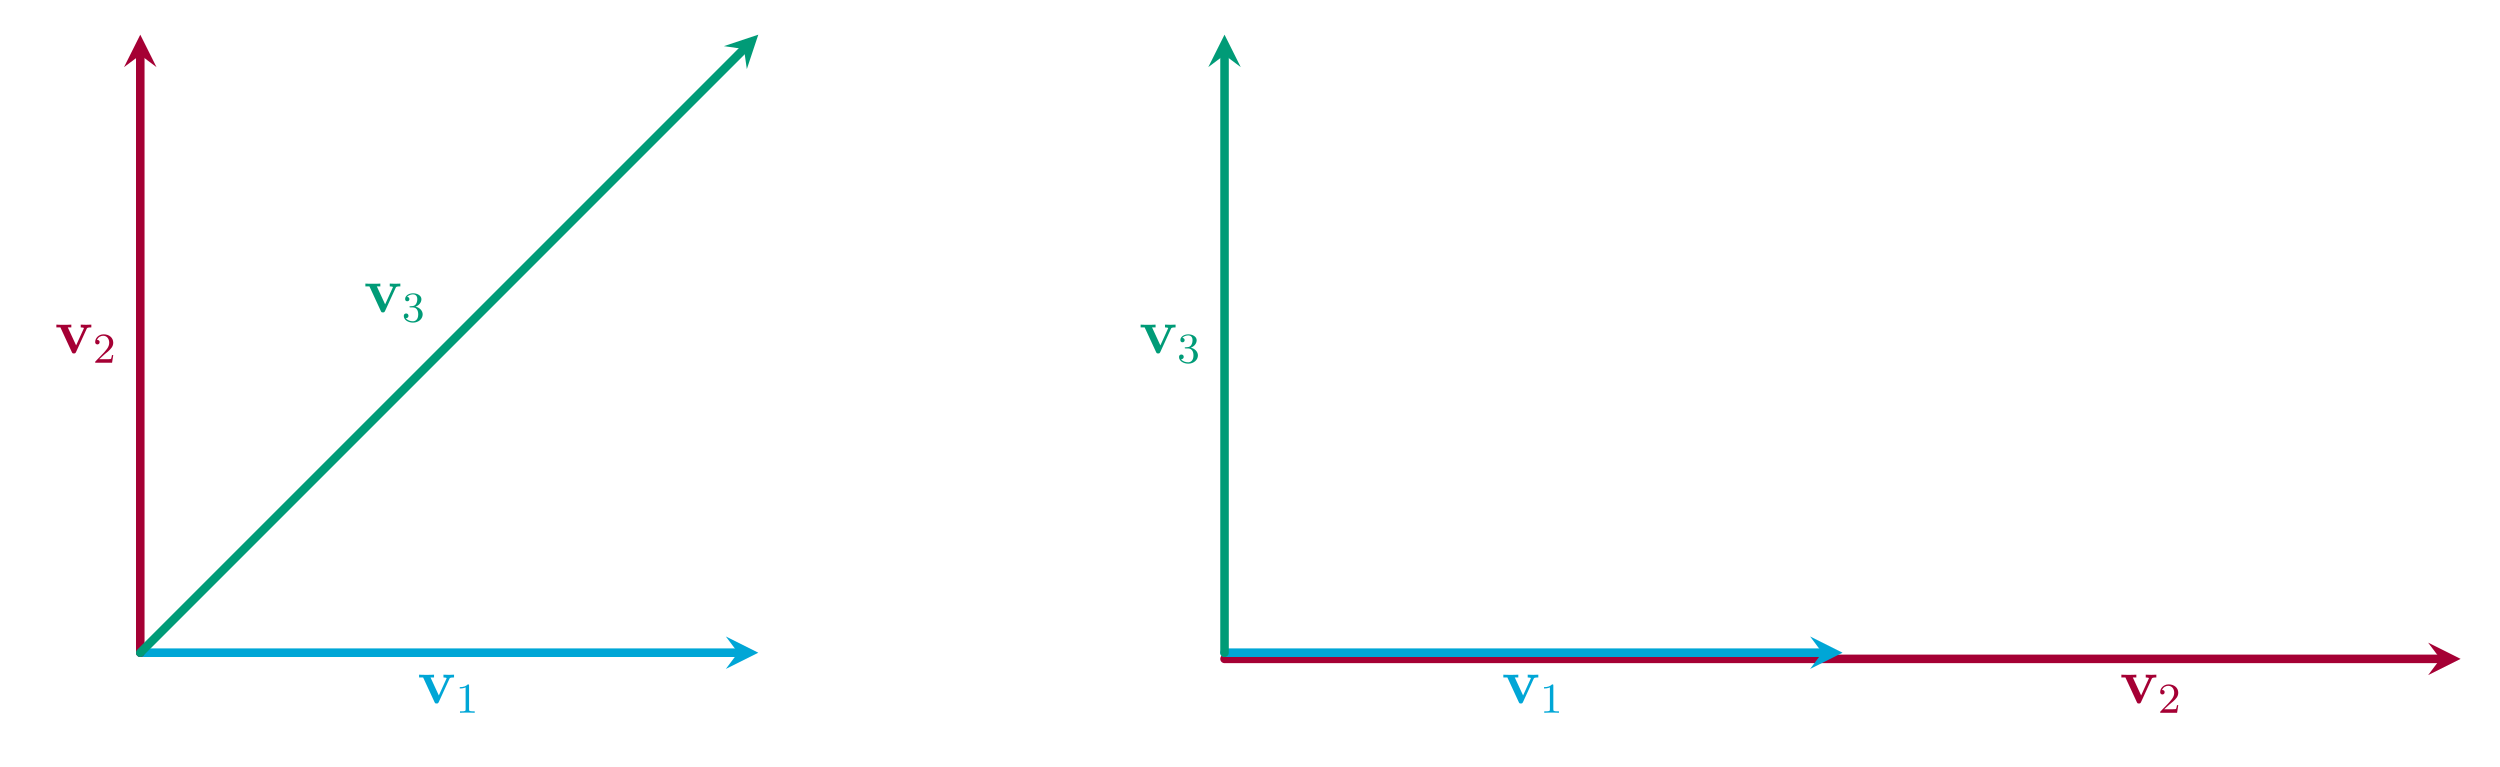
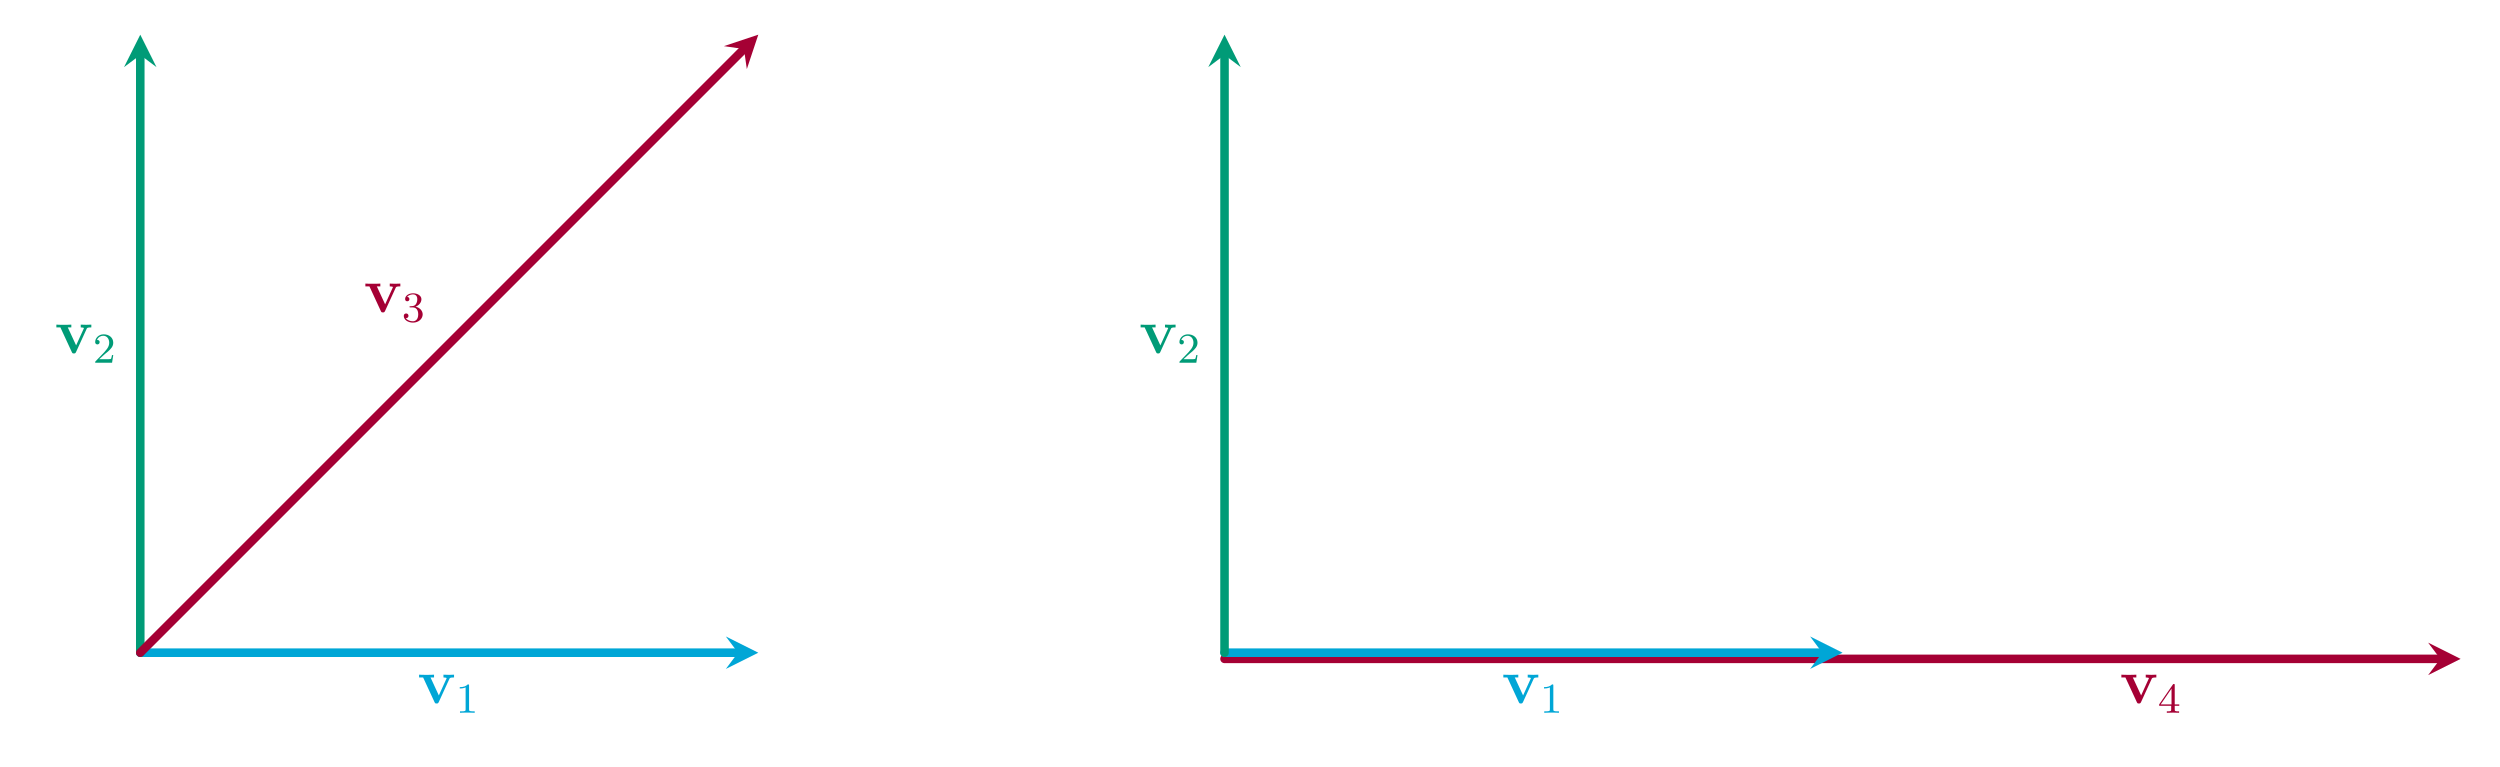
<svg xmlns="http://www.w3.org/2000/svg" xmlns:xlink="http://www.w3.org/1999/xlink" width="464.776pt" height="142.526pt" viewBox="0 0 464.776 142.526" version="1.2">
  <defs>
    <g>
      <symbol overflow="visible" id="glyph0-0">
        <path style="stroke:none;" d="" />
      </symbol>
      <symbol overflow="visible" id="glyph0-1">
        <path style="stroke:none;" d="M 5.906 -4.5 C 5.984 -4.688 6.031 -4.781 6.781 -4.781 L 6.781 -5.297 C 6.359 -5.266 6.328 -5.266 5.844 -5.266 C 5.516 -5.266 5.5 -5.266 4.812 -5.297 L 4.812 -4.781 C 5.141 -4.781 5.406 -4.719 5.406 -4.641 C 5.406 -4.625 5.406 -4.609 5.344 -4.5 L 3.953 -1.438 L 2.406 -4.781 L 3.062 -4.781 L 3.062 -5.297 C 2.797 -5.266 1.953 -5.266 1.641 -5.266 C 1.281 -5.266 0.594 -5.266 0.281 -5.297 L 0.281 -4.781 L 1.031 -4.781 L 3.141 -0.219 C 3.25 0 3.266 0.062 3.547 0.062 C 3.734 0.062 3.828 0.031 3.938 -0.203 Z M 5.906 -4.5 " />
      </symbol>
      <symbol overflow="visible" id="glyph1-0">
        <path style="stroke:none;" d="" />
      </symbol>
      <symbol overflow="visible" id="glyph1-1">
        <path style="stroke:none;" d="M 2.5 -5.062 C 2.5 -5.266 2.469 -5.281 2.266 -5.281 C 1.938 -4.953 1.516 -4.766 0.766 -4.766 L 0.766 -4.516 C 0.969 -4.516 1.406 -4.516 1.859 -4.719 L 1.859 -0.656 C 1.859 -0.359 1.844 -0.266 1.094 -0.266 L 0.812 -0.266 L 0.812 0 C 1.141 -0.031 1.812 -0.031 2.172 -0.031 C 2.531 -0.031 3.219 -0.031 3.547 0 L 3.547 -0.266 L 3.266 -0.266 C 2.516 -0.266 2.5 -0.359 2.5 -0.656 Z M 2.5 -5.062 " />
      </symbol>
      <symbol overflow="visible" id="glyph1-2">
        <path style="stroke:none;" d="M 2.234 -1.625 C 2.359 -1.734 2.703 -2 2.828 -2.109 C 3.312 -2.562 3.781 -3 3.781 -3.719 C 3.781 -4.672 3 -5.281 2 -5.281 C 1.047 -5.281 0.422 -4.562 0.422 -3.844 C 0.422 -3.453 0.734 -3.406 0.844 -3.406 C 1.016 -3.406 1.25 -3.531 1.25 -3.828 C 1.25 -4.234 0.859 -4.234 0.766 -4.234 C 0.984 -4.812 1.531 -5.016 1.906 -5.016 C 2.656 -5.016 3.031 -4.391 3.031 -3.719 C 3.031 -2.891 2.453 -2.297 1.516 -1.328 L 0.516 -0.297 C 0.422 -0.219 0.422 -0.203 0.422 0 L 3.562 0 L 3.781 -1.422 L 3.547 -1.422 C 3.516 -1.266 3.453 -0.859 3.359 -0.719 C 3.312 -0.656 2.703 -0.656 2.578 -0.656 L 1.172 -0.656 Z M 2.234 -1.625 " />
      </symbol>
      <symbol overflow="visible" id="glyph1-3">
        <path style="stroke:none;" d="M 2.016 -2.656 C 2.641 -2.656 3.031 -2.188 3.031 -1.359 C 3.031 -0.359 2.469 -0.078 2.047 -0.078 C 1.609 -0.078 1.016 -0.234 0.734 -0.656 C 1.031 -0.656 1.219 -0.828 1.219 -1.094 C 1.219 -1.344 1.047 -1.531 0.781 -1.531 C 0.578 -1.531 0.344 -1.391 0.344 -1.078 C 0.344 -0.328 1.156 0.172 2.062 0.172 C 3.125 0.172 3.859 -0.562 3.859 -1.359 C 3.859 -2.016 3.328 -2.625 2.531 -2.797 C 3.156 -3.016 3.625 -3.562 3.625 -4.188 C 3.625 -4.828 2.906 -5.281 2.078 -5.281 C 1.234 -5.281 0.594 -4.812 0.594 -4.219 C 0.594 -3.922 0.781 -3.797 0.984 -3.797 C 1.234 -3.797 1.391 -3.969 1.391 -4.203 C 1.391 -4.5 1.141 -4.609 0.969 -4.609 C 1.297 -5.047 1.906 -5.078 2.062 -5.078 C 2.266 -5.078 2.859 -5.016 2.859 -4.188 C 2.859 -3.641 2.641 -3.297 2.531 -3.172 C 2.281 -2.922 2.109 -2.906 1.625 -2.875 C 1.469 -2.875 1.406 -2.859 1.406 -2.766 C 1.406 -2.656 1.469 -2.656 1.609 -2.656 Z M 2.016 -2.656 " />
      </symbol>
+       <symbol overflow="visible" id="glyph1-4">
+         <path style="stroke:none;" d="M 3.125 -5.141 C 3.125 -5.297 3.125 -5.359 2.953 -5.359 C 2.859 -5.359 2.844 -5.344 2.766 -5.234 L 0.234 -1.562 L 0.234 -1.297 L 2.469 -1.297 L 2.469 -0.641 C 2.469 -0.344 2.453 -0.266 1.844 -0.266 L 1.656 -0.266 L 1.656 0 C 2.328 -0.031 2.344 -0.031 2.797 -0.031 C 3.25 -0.031 3.266 -0.031 3.938 0 L 3.938 -0.266 L 3.766 -0.266 C 3.156 -0.266 3.125 -0.344 3.125 -0.641 L 3.125 -1.297 L 3.969 -1.297 L 3.969 -1.562 L 3.125 -1.562 Z M 2.531 -4.5 L 2.531 -1.562 L 0.516 -1.562 Z M 2.531 -4.5 " />
+       </symbol>
    </g>
    <clipPath id="clip1">
      <path d="M 3 0 L 161 0 L 161 142.055 L 3 142.055 Z M 3 0 " />
    </clipPath>
  </defs>
  <g id="surface1">
    <path style="fill:none;stroke-width:1.594;stroke-linecap:round;stroke-linejoin:miter;stroke:rgb(0%,65.099%,83.922%);stroke-opacity:1;stroke-miterlimit:10;" d="M 23.058 23.057 L 134.553 23.057 " transform="matrix(0.996685,0,0,-0.996685,3.096557,144.324)" />
    <path style=" stroke:none;fill-rule:nonzero;fill:rgb(0%,65.099%,83.922%);fill-opacity:1;" d="M 140.977 121.344 L 134.941 118.324 L 137.203 121.344 L 134.941 124.363 " />
    <g style="fill:rgb(0%,65.099%,83.922%);fill-opacity:1;">
      <use xlink:href="#glyph0-1" x="77.631" y="130.727" />
    </g>
    <g style="fill:rgb(0%,65.099%,83.922%);fill-opacity:1;">
      <use xlink:href="#glyph1-1" x="84.705" y="132.514" />
    </g>
-     <path style="fill:none;stroke-width:1.594;stroke-linecap:round;stroke-linejoin:miter;stroke:rgb(64.705%,0%,20.392%);stroke-opacity:1;stroke-miterlimit:10;" d="M 23.058 23.057 L 23.058 134.555 " transform="matrix(0.996685,0,0,-0.996685,3.096557,144.324)" />
-     <path style=" stroke:none;fill-rule:nonzero;fill:rgb(64.705%,0%,20.392%);fill-opacity:1;" d="M 26.078 6.445 L 23.059 12.48 L 26.078 10.215 L 29.094 12.48 " />
-     <g style="fill:rgb(64.705%,0%,20.392%);fill-opacity:1;">
+     <path style="fill:none;stroke-width:1.594;stroke-linecap:round;stroke-linejoin:miter;stroke:rgb(0%,60.782%,46.666%);stroke-opacity:1;stroke-miterlimit:10;" d="M 23.058 23.057 L 23.058 134.555 " transform="matrix(0.996685,0,0,-0.996685,3.096557,144.324)" />
+     <path style=" stroke:none;fill-rule:nonzero;fill:rgb(0%,60.782%,46.666%);fill-opacity:1;" d="M 26.078 6.445 L 23.059 12.48 L 26.078 10.215 L 29.094 12.48 " />
+     <g style="fill:rgb(0%,60.782%,46.666%);fill-opacity:1;">
      <use xlink:href="#glyph0-1" x="10.198" y="65.649" />
    </g>
-     <g style="fill:rgb(64.705%,0%,20.392%);fill-opacity:1;">
+     <g style="fill:rgb(0%,60.782%,46.666%);fill-opacity:1;">
      <use xlink:href="#glyph1-2" x="17.272" y="67.436" />
    </g>
    <g clip-path="url(#clip1)" clip-rule="nonzero">
-       <path style="fill:none;stroke-width:1.594;stroke-linecap:round;stroke-linejoin:miter;stroke:rgb(0%,60.782%,46.666%);stroke-opacity:1;stroke-miterlimit:10;" d="M 23.058 23.057 L 135.662 135.66 " transform="matrix(0.996685,0,0,-0.996685,3.096557,144.324)" />
+       <path style="fill:none;stroke-width:1.594;stroke-linecap:round;stroke-linejoin:miter;stroke:rgb(64.705%,0%,20.392%);stroke-opacity:1;stroke-miterlimit:10;" d="M 23.058 23.057 L 135.662 135.66 " transform="matrix(0.996685,0,0,-0.996685,3.096557,144.324)" />
    </g>
-     <path style=" stroke:none;fill-rule:nonzero;fill:rgb(0%,60.782%,46.666%);fill-opacity:1;" d="M 140.977 6.445 L 134.574 8.578 L 138.309 9.113 L 138.844 12.848 " />
-     <g style="fill:rgb(0%,60.782%,46.666%);fill-opacity:1;">
+     <path style=" stroke:none;fill-rule:nonzero;fill:rgb(64.705%,0%,20.392%);fill-opacity:1;" d="M 140.977 6.445 L 134.574 8.578 L 138.309 9.113 L 138.844 12.848 " />
+     <g style="fill:rgb(64.705%,0%,20.392%);fill-opacity:1;">
      <use xlink:href="#glyph0-1" x="67.647" y="58.02" />
    </g>
-     <g style="fill:rgb(0%,60.782%,46.666%);fill-opacity:1;">
+     <g style="fill:rgb(64.705%,0%,20.392%);fill-opacity:1;">
      <use xlink:href="#glyph1-3" x="74.722" y="59.807" />
    </g>
    <path style="fill:none;stroke-width:1.594;stroke-linecap:round;stroke-linejoin:miter;stroke:rgb(64.705%,0%,20.392%);stroke-opacity:1;stroke-miterlimit:10;" d="M 23.058 21.904 L 249.837 21.904 " transform="matrix(0.996685,0,0,-0.996685,204.6712,144.324)" />
    <path style=" stroke:none;fill-rule:nonzero;fill:rgb(64.705%,0%,20.392%);fill-opacity:1;" d="M 457.453 122.492 L 451.414 119.473 L 453.68 122.492 L 451.414 125.512 " />
    <g style="fill:rgb(64.705%,0%,20.392%);fill-opacity:1;">
      <use xlink:href="#glyph0-1" x="394.104" y="130.727" />
    </g>
    <g style="fill:rgb(64.705%,0%,20.392%);fill-opacity:1;">
-       <use xlink:href="#glyph1-2" x="401.179" y="132.514" />
+       <use xlink:href="#glyph1-4" x="401.179" y="132.514" />
    </g>
    <path style="fill:none;stroke-width:1.594;stroke-linecap:round;stroke-linejoin:miter;stroke:rgb(0%,65.099%,83.922%);stroke-opacity:1;stroke-miterlimit:10;" d="M 23.058 23.057 L 134.552 23.057 " transform="matrix(0.996685,0,0,-0.996685,204.6712,144.324)" />
    <path style=" stroke:none;fill-rule:nonzero;fill:rgb(0%,65.099%,83.922%);fill-opacity:1;" d="M 342.551 121.344 L 336.516 118.324 L 338.777 121.344 L 336.516 124.363 " />
    <g style="fill:rgb(0%,65.099%,83.922%);fill-opacity:1;">
      <use xlink:href="#glyph0-1" x="279.205" y="130.727" />
    </g>
    <g style="fill:rgb(0%,65.099%,83.922%);fill-opacity:1;">
      <use xlink:href="#glyph1-1" x="286.28" y="132.514" />
    </g>
    <path style="fill:none;stroke-width:1.594;stroke-linecap:round;stroke-linejoin:miter;stroke:rgb(0%,60.782%,46.666%);stroke-opacity:1;stroke-miterlimit:10;" d="M 23.058 23.057 L 23.058 134.555 " transform="matrix(0.996685,0,0,-0.996685,204.6712,144.324)" />
    <path style=" stroke:none;fill-rule:nonzero;fill:rgb(0%,60.782%,46.666%);fill-opacity:1;" d="M 227.652 6.445 L 224.633 12.48 L 227.652 10.215 L 230.668 12.48 " />
    <g style="fill:rgb(0%,60.782%,46.666%);fill-opacity:1;">
      <use xlink:href="#glyph0-1" x="211.773" y="65.649" />
    </g>
    <g style="fill:rgb(0%,60.782%,46.666%);fill-opacity:1;">
-       <use xlink:href="#glyph1-3" x="218.847" y="67.436" />
+       <use xlink:href="#glyph1-2" x="218.847" y="67.436" />
    </g>
  </g>
</svg>
